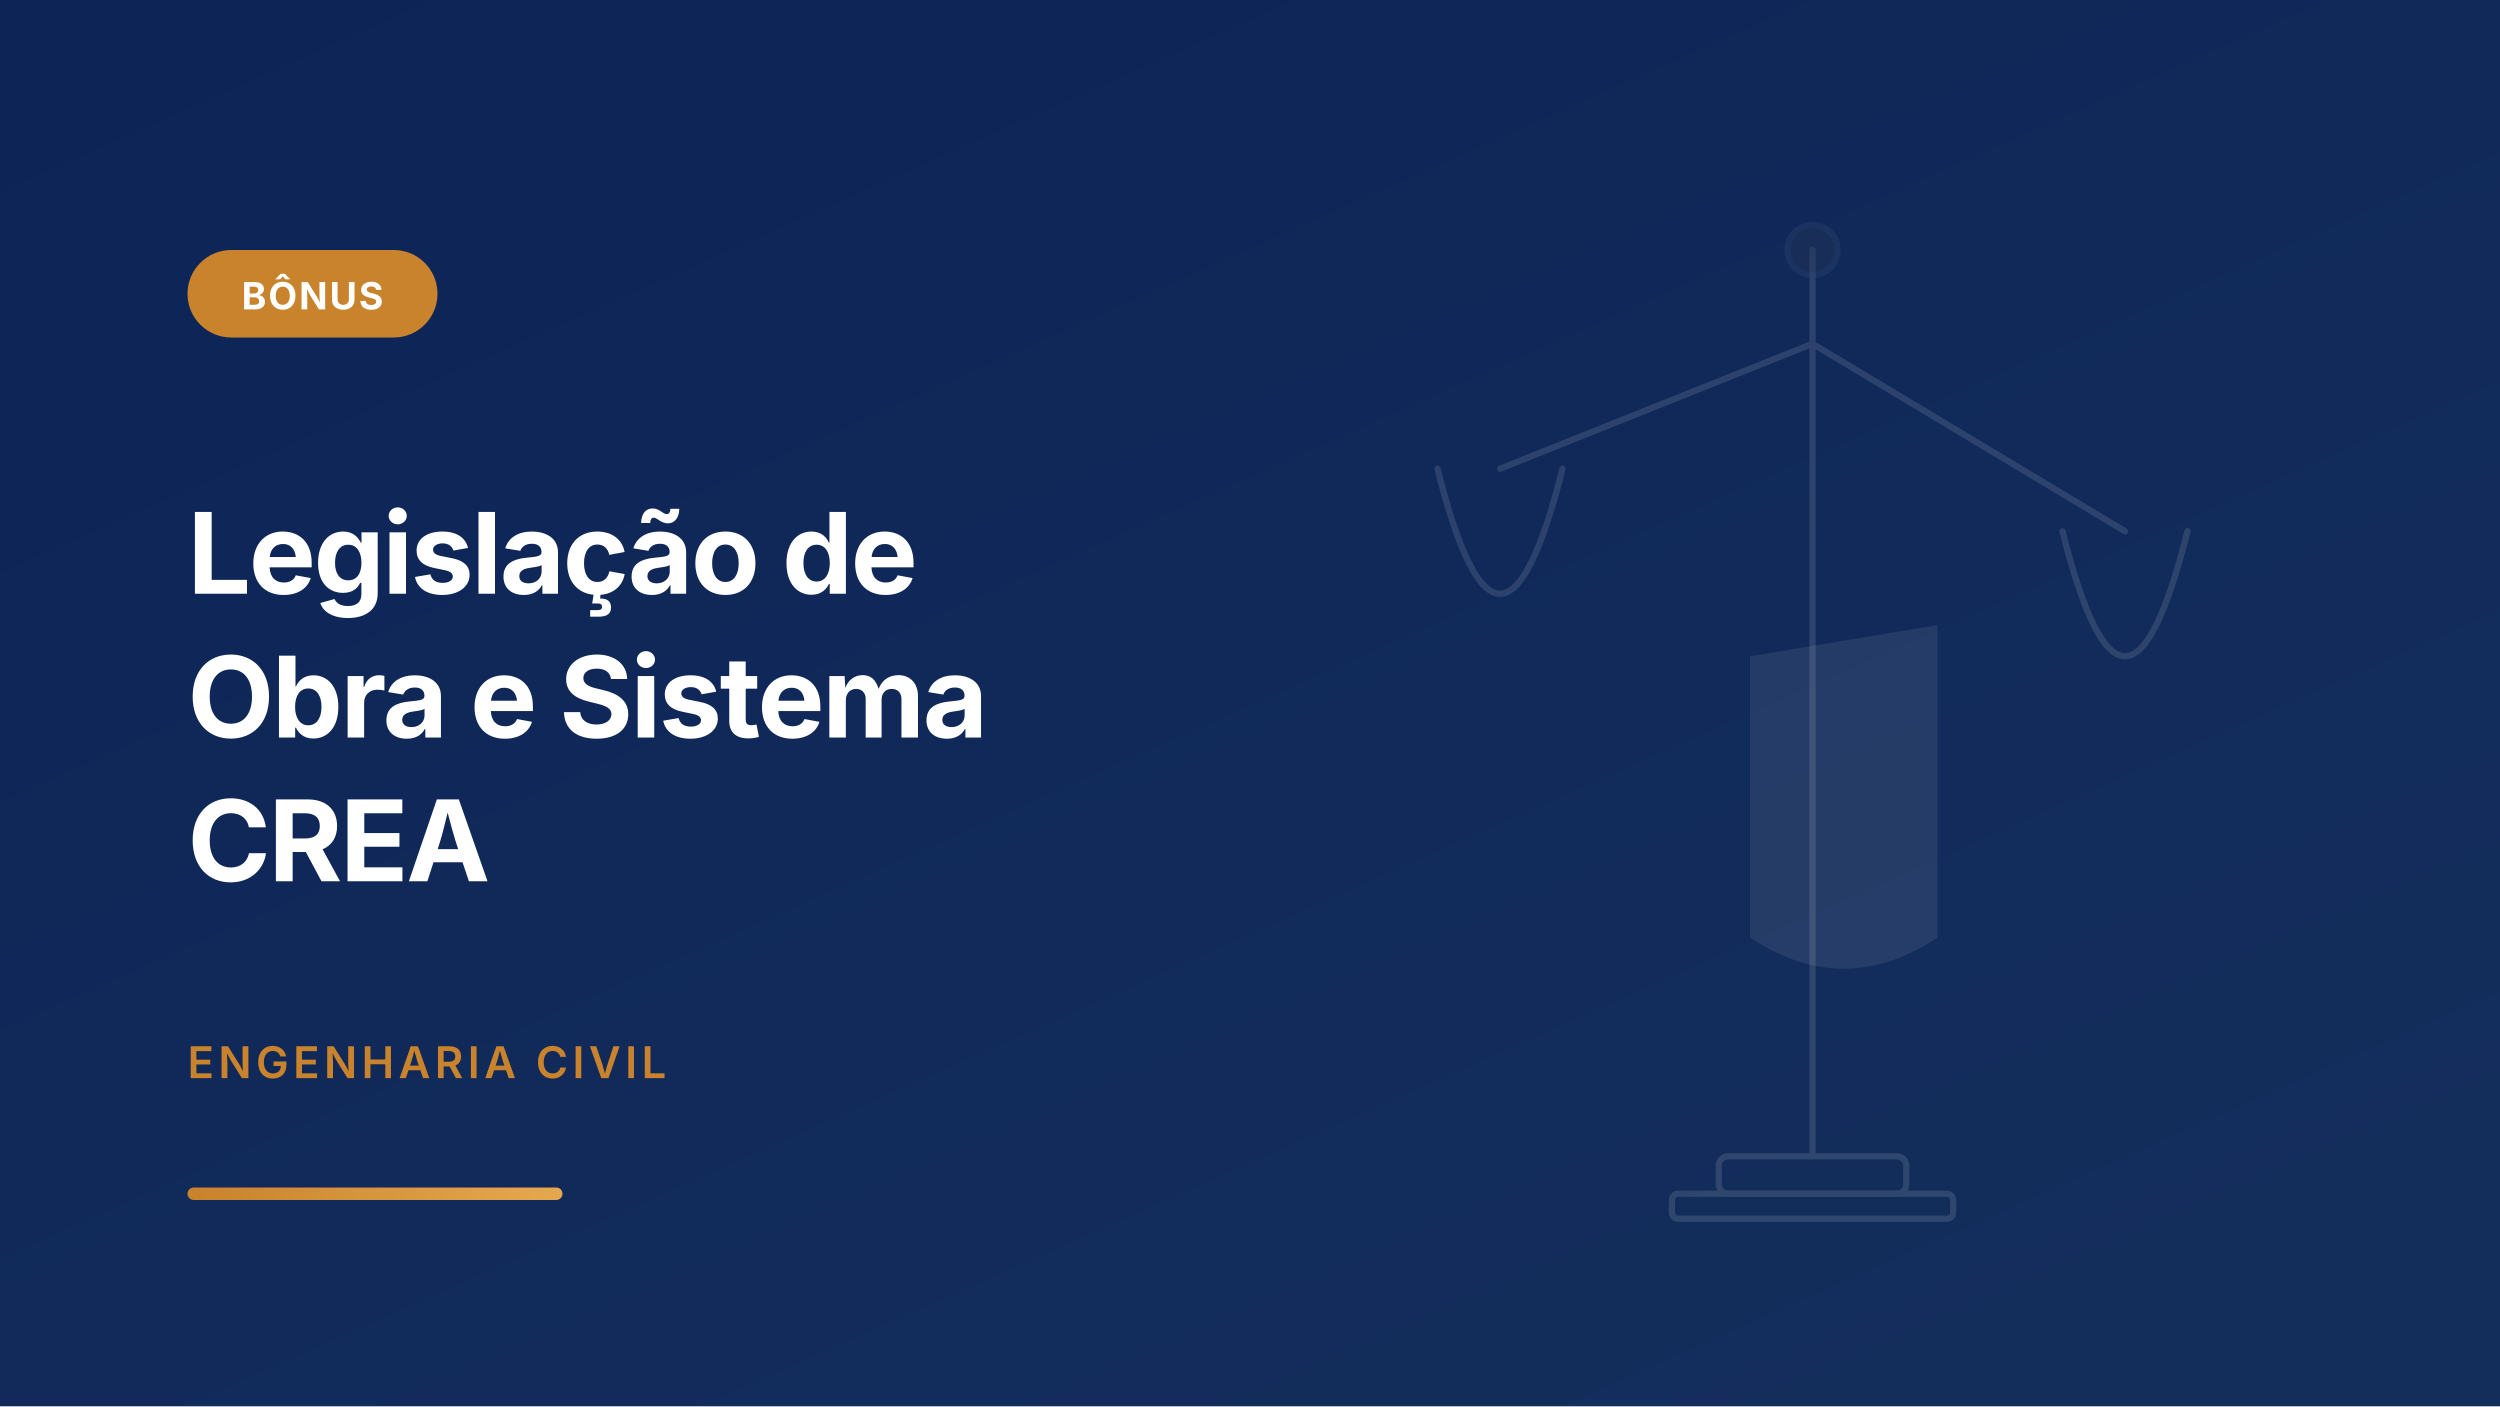
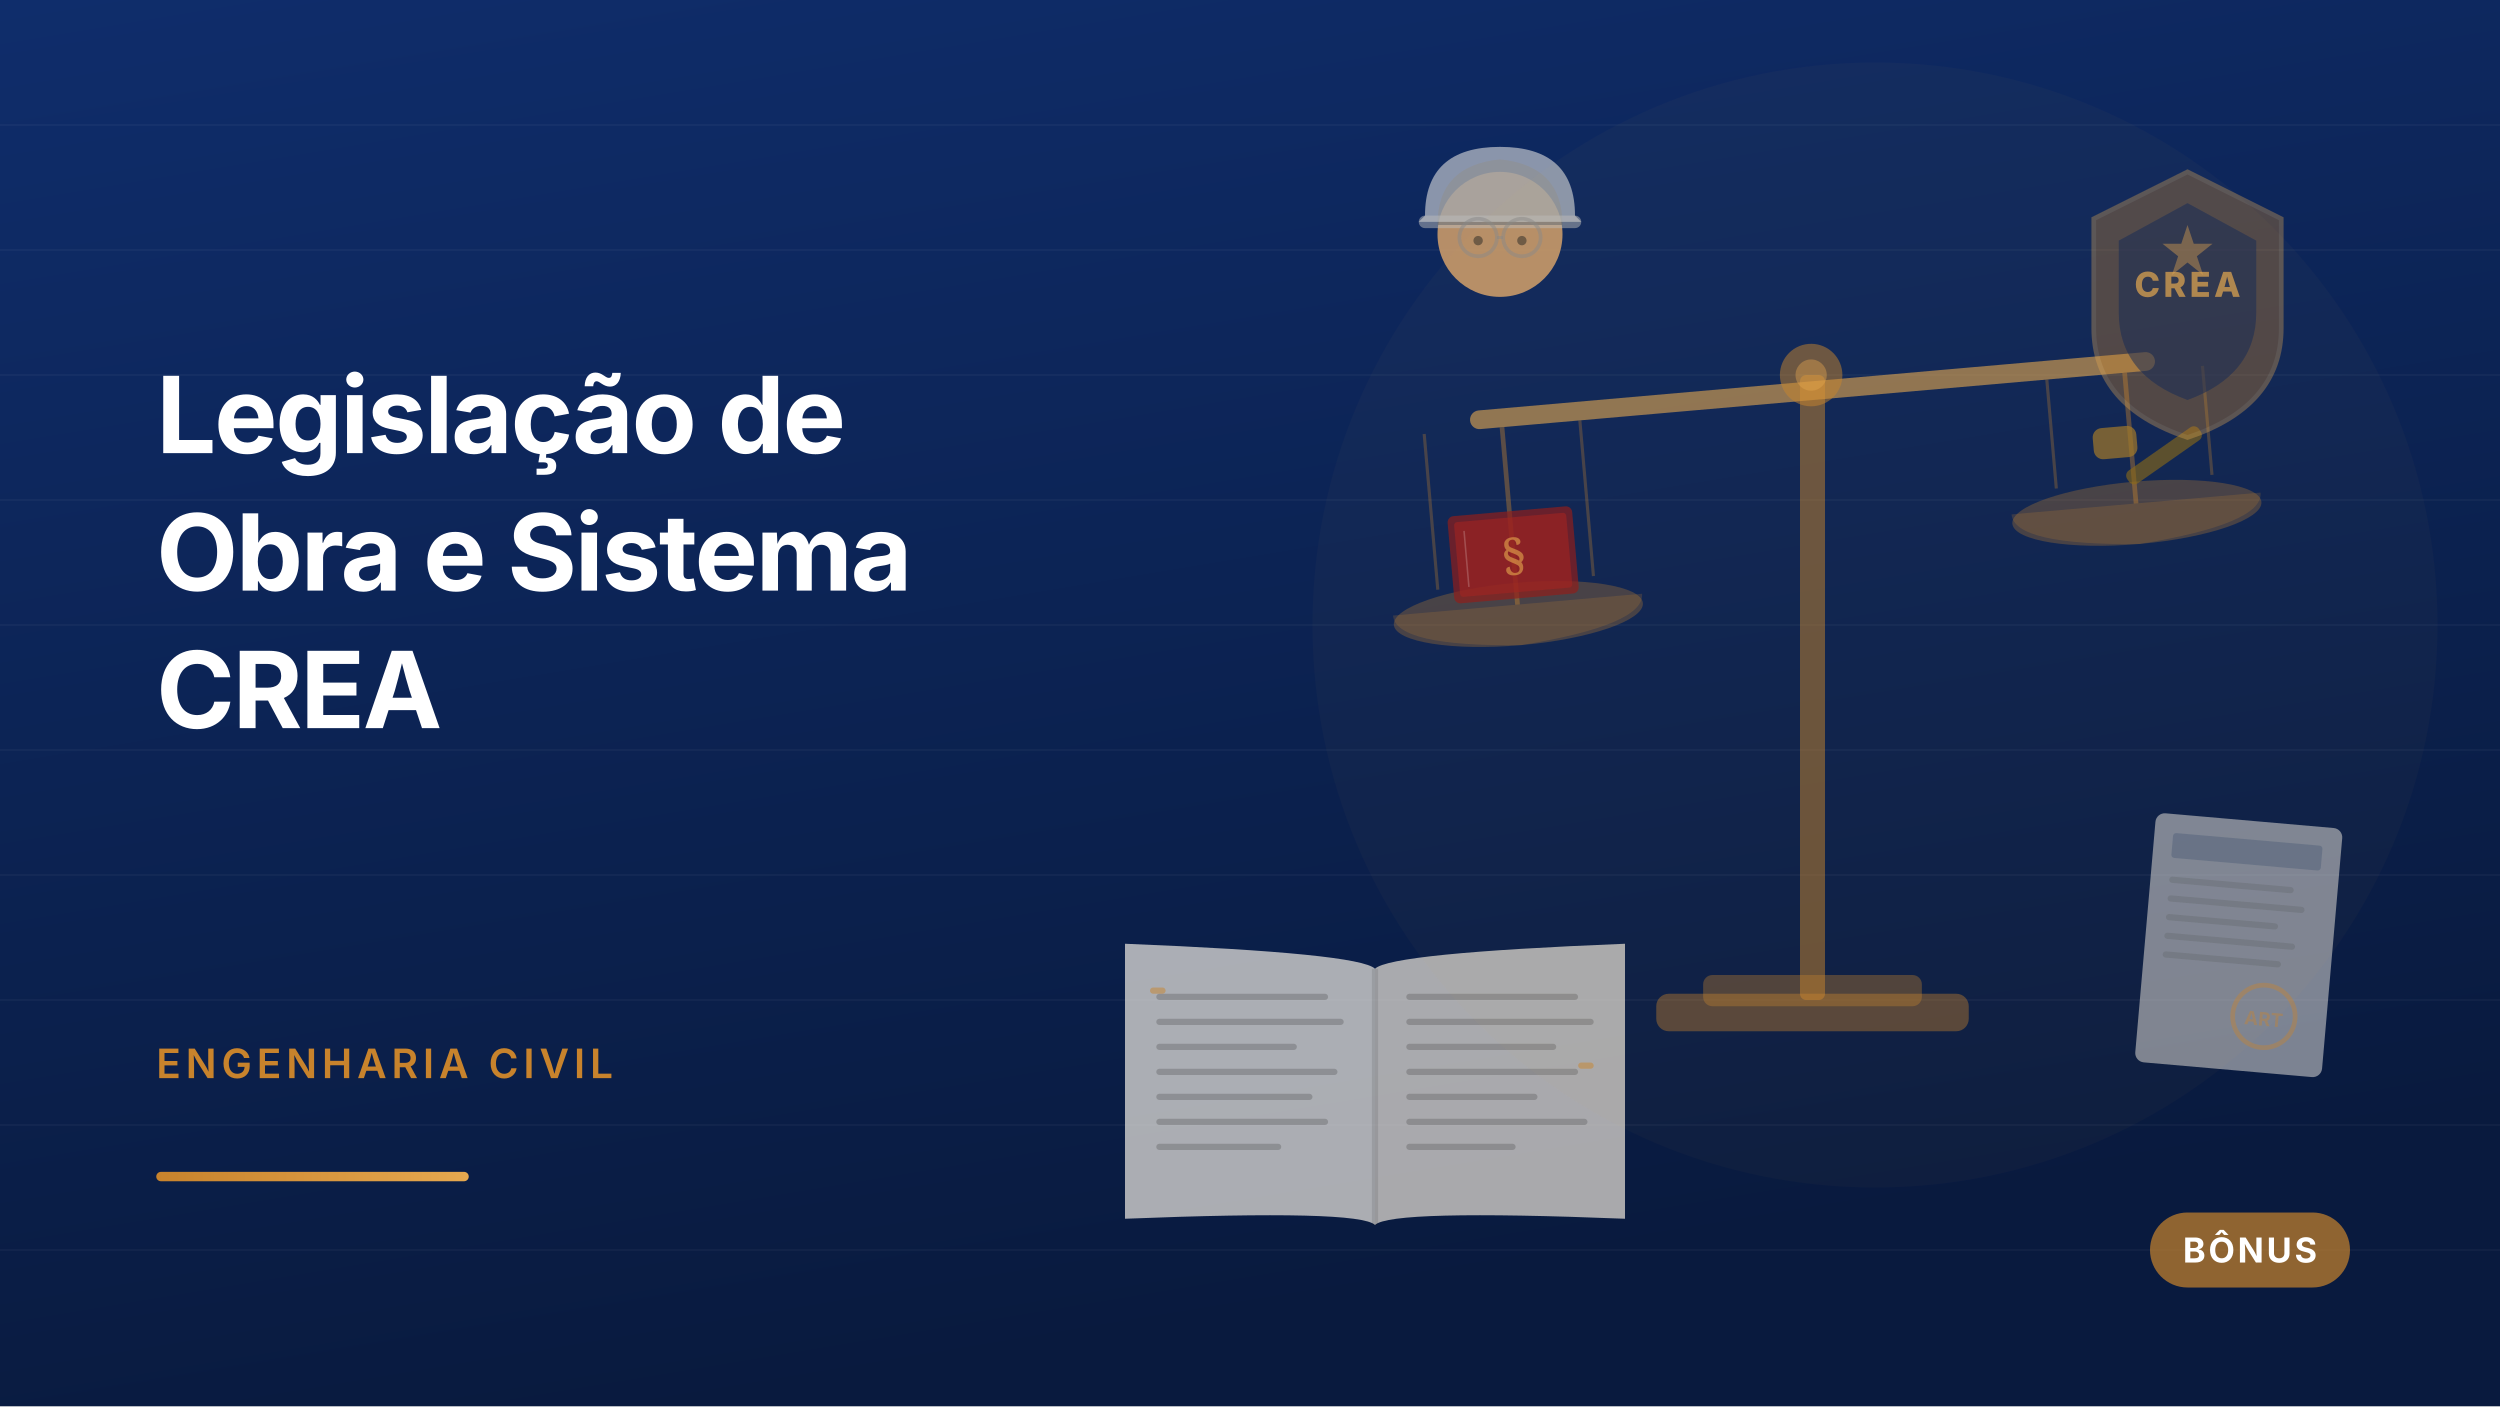
<svg xmlns="http://www.w3.org/2000/svg" viewBox="0 0 800 450" width="800" height="450">
  <defs>
-     <linearGradient id="bg3" x1="0" y1="0" x2="0.8" y2="1">
-       <stop offset="0%" stop-color="#0c2456" />
-       <stop offset="100%" stop-color="#142e5c" />
+     <linearGradient id="bg3" x1="0" y1="0" x2="0.3" y2="1">
+       <stop offset="0%" stop-color="#0f2d6b" />
+       <stop offset="100%" stop-color="#091a3e" />
    </linearGradient>
    <linearGradient id="gold3" x1="0" y1="0" x2="1" y2="0">
      <stop offset="0%" stop-color="#c8832c" />
      <stop offset="100%" stop-color="#e6a84f" />
    </linearGradient>
  </defs>
  <rect width="800" height="450" fill="url(#bg3)" />
-   <g transform="translate(450, 50)" opacity="0.12" fill="none" stroke="#fff" stroke-width="2" stroke-linecap="round" stroke-linejoin="round">
-     <line x1="130" y1="30" x2="130" y2="320" />
-     <rect x="100" y="320" width="60" height="12" rx="3" />
-     <rect x="85" y="332" width="90" height="8" rx="2" />
-     <line x1="130" y1="60" x2="30" y2="100" />
-     <path d="M 10 100 Q 30 180 50 100" />
-     <line x1="130" y1="60" x2="230" y2="120" />
-     <path d="M 210 120 Q 230 200 250 120" />
-     <circle cx="130" cy="30" r="8" fill="#c8832c" opacity="0.4" />
+   <g opacity="0.04" stroke="#fff" stroke-width="0.5" fill="none">
+     <line x1="0" y1="40" x2="800" y2="40" />
+     <line x1="0" y1="80" x2="800" y2="80" />
+     <line x1="0" y1="120" x2="800" y2="120" />
+     <line x1="0" y1="160" x2="800" y2="160" />
+     <line x1="0" y1="200" x2="800" y2="200" />
+     <line x1="0" y1="240" x2="800" y2="240" />
+     <line x1="0" y1="280" x2="800" y2="280" />
+     <line x1="0" y1="320" x2="800" y2="320" />
+     <line x1="0" y1="360" x2="800" y2="360" />
+     <line x1="0" y1="400" x2="800" y2="400" />
  </g>
-   <g transform="translate(560, 200)" opacity="0.08" fill="#fff">
-     <path d="M 0 10 L 60 0 L 60 100 Q 30 120 0 100 Z" />
+   <g transform="translate(580, 100)">
+     <rect x="-4" y="20" width="8" height="200" rx="2" fill="#c8832c" opacity="0.5" />
+     <rect x="-50" y="218" width="100" height="12" rx="4" fill="#c8832c" opacity="0.4" />
+     <rect x="-35" y="212" width="70" height="10" rx="3" fill="#c8832c" opacity="0.35" />
+     <g transform="rotate(-5, 0, 25)">
+       <rect x="-110" y="22" width="220" height="6" rx="3" fill="#e6a84f" opacity="0.6" />
+       <circle cx="0" cy="20" r="10" fill="#c8832c" opacity="0.5" />
+       <circle cx="0" cy="20" r="5" fill="#e6a84f" opacity="0.4" />
+       <g transform="translate(-100, 0)">
+         <line x1="0" y1="28" x2="0" y2="85" stroke="#c8832c" stroke-width="1.5" opacity="0.4" />
+         <line x1="-25" y1="28" x2="-25" y2="78" stroke="#c8832c" stroke-width="1" opacity="0.3" />
+         <line x1="25" y1="28" x2="25" y2="78" stroke="#c8832c" stroke-width="1" opacity="0.3" />
+         <ellipse cx="0" cy="88" rx="40" ry="10" fill="#c8832c" opacity="0.3" />
+         <path d="M -40 85 Q -40 95 0 98 Q 40 95 40 85" fill="#c8832c" opacity="0.2" />
+         <g transform="translate(-20, 55)">
+           <rect x="0" y="0" width="40" height="28" rx="2" fill="#8b1a1a" opacity="0.7" />
+           <rect x="2" y="2" width="36" height="24" rx="1" fill="#a02020" opacity="0.6" />
+           <line x1="5" y1="5" x2="5" y2="23" stroke="#fff" stroke-width="0.5" opacity="0.2" />
+           <text x="20" y="19" fill="#e6a84f" text-anchor="middle" font-family="serif" font-size="14" font-weight="700" opacity="0.6">§</text>
+         </g>
+       </g>
+       <g transform="translate(100, 0)">
+         <line x1="0" y1="28" x2="0" y2="70" stroke="#c8832c" stroke-width="1.5" opacity="0.4" />
+         <line x1="-25" y1="28" x2="-25" y2="63" stroke="#c8832c" stroke-width="1" opacity="0.3" />
+         <line x1="25" y1="28" x2="25" y2="63" stroke="#c8832c" stroke-width="1" opacity="0.3" />
+         <ellipse cx="0" cy="73" rx="40" ry="10" fill="#c8832c" opacity="0.3" />
+         <path d="M -40 70 Q -40 80 0 83 Q 40 80 40 70" fill="#c8832c" opacity="0.2" />
+         <g transform="translate(-12, 45)">
+           <rect x="8" y="8" width="28" height="5" rx="2" fill="#8b6914" opacity="0.6" transform="rotate(-30, 22, 10)" />
+           <rect x="0" y="0" width="14" height="10" rx="3" fill="#a07828" opacity="0.7" />
+         </g>
+       </g>
+     </g>
  </g>
-   <g transform="translate(60, 80)">
-     <rect x="0" y="0" width="80" height="28" rx="14" fill="#c8832c" />
-     <text x="40" y="19" fill="#fff" font-family="Inter,system-ui,sans-serif" font-size="12" font-weight="700" text-anchor="middle" letter-spacing="0.05em">BÔNUS</text>
+   <g transform="translate(440, 310)">
+     <path d="M 0 0 Q -5 -5 -80 -8 L -80 80 Q -5 77 0 82 Z" fill="#f0ebe3" opacity="0.7" />
+     <path d="M 0 0 Q 5 -5 80 -8 L 80 80 Q 5 77 0 82 Z" fill="#ede6da" opacity="0.7" />
+     <line x1="0" y1="0" x2="0" y2="82" stroke="#000" stroke-width="2" opacity="0.1" />
+     <g opacity="0.25" fill="#333">
+       <rect x="-70" y="8" width="55" height="2" rx="1" />
+       <rect x="-70" y="16" width="60" height="2" rx="1" />
+       <rect x="-70" y="24" width="45" height="2" rx="1" />
+       <rect x="-70" y="32" width="58" height="2" rx="1" />
+       <rect x="-70" y="40" width="50" height="2" rx="1" />
+       <rect x="-70" y="48" width="55" height="2" rx="1" />
+       <rect x="-70" y="56" width="40" height="2" rx="1" />
+     </g>
+     <g opacity="0.25" fill="#333">
+       <rect x="10" y="8" width="55" height="2" rx="1" />
+       <rect x="10" y="16" width="60" height="2" rx="1" />
+       <rect x="10" y="24" width="48" height="2" rx="1" />
+       <rect x="10" y="32" width="55" height="2" rx="1" />
+       <rect x="10" y="40" width="42" height="2" rx="1" />
+       <rect x="10" y="48" width="58" height="2" rx="1" />
+       <rect x="10" y="56" width="35" height="2" rx="1" />
+     </g>
+     <rect x="-72" y="6" width="5" height="2" rx="1" fill="#c8832c" opacity="0.5" />
+     <rect x="65" y="30" width="5" height="2" rx="1" fill="#c8832c" opacity="0.5" />
  </g>
-   <rect x="60" y="380" width="120" height="4" rx="2" fill="url(#gold3)" />
-   <text x="60" y="190" fill="#fff" font-family="Inter,system-ui,sans-serif" font-size="36" font-weight="700" letter-spacing="-0.02em">
-     <tspan x="60" dy="0">Legislação de</tspan>
-     <tspan x="60" dy="46">Obra e Sistema</tspan>
-     <tspan x="60" dy="46">CREA</tspan>
+   <g transform="translate(700, 90)">
+     <path d="M 0 -35 L 30 -20 L 30 15 Q 30 40 0 50 Q -30 40 -30 15 L -30 -20 Z" fill="#c8832c" stroke="#e6a84f" stroke-width="1.5" opacity="0.35" />
+     <path d="M 0 -25 L 22 -13 L 22 10 Q 22 30 0 38 Q -22 30 -22 10 L -22 -13 Z" fill="#0c2456" opacity="0.5" />
+     <text x="0" y="5" fill="#e6a84f" text-anchor="middle" font-family="Inter,system-ui,sans-serif" font-size="11" font-weight="800" letter-spacing="0.1em" opacity="0.7">CREA</text>
+     <polygon points="0,-18 2,-12 8,-12 3,-8 5,-2 0,-6 -5,-2 -3,-8 -8,-12 -2,-12" fill="#e6a84f" opacity="0.4" />
+   </g>
+   <g transform="translate(480, 75)">
+     <circle cx="0" cy="0" r="20" fill="#d4a06a" opacity="0.85" />
+     <path d="M -20 -3 Q -20 -22 0 -24 Q 20 -22 20 -3" fill="#1a1a1a" opacity="0.6" />
+     <path d="M -24 -6 Q -24 -28 0 -28 Q 24 -28 24 -6 L 26 -4 L -26 -4 Z" fill="#ddd" opacity="0.6" />
+     <rect x="-26" y="-6" width="52" height="4" rx="2" fill="#bbb" opacity="0.5" />
+     <circle cx="-7" cy="1" r="6" fill="none" stroke="#888" stroke-width="1.2" opacity="0.5" />
+     <circle cx="7" cy="1" r="6" fill="none" stroke="#888" stroke-width="1.2" opacity="0.5" />
+     <line x1="-1" y1="1" x2="1" y2="1" stroke="#888" stroke-width="1" opacity="0.5" />
+     <circle cx="-7" cy="2" r="1.5" fill="#222" opacity="0.5" />
+     <circle cx="7" cy="2" r="1.5" fill="#222" opacity="0.5" />
+   </g>
+   <g transform="translate(690, 260) rotate(5)">
+     <rect x="0" y="0" width="60" height="80" rx="3" fill="#f0ebe3" opacity="0.5" />
+     <rect x="6" y="6" width="48" height="8" rx="1" fill="#0c2456" opacity="0.2" />
+     <g opacity="0.15" fill="#333">
+       <rect x="6" y="20" width="40" height="2" rx="1" />
+       <rect x="6" y="26" width="44" height="2" rx="1" />
+       <rect x="6" y="32" width="36" height="2" rx="1" />
+       <rect x="6" y="38" width="42" height="2" rx="1" />
+       <rect x="6" y="44" width="38" height="2" rx="1" />
+     </g>
+     <circle cx="40" cy="62" r="10" fill="none" stroke="#c8832c" stroke-width="1.5" opacity="0.4" />
+     <text x="40" y="65" fill="#c8832c" text-anchor="middle" font-family="Inter,system-ui,sans-serif" font-size="6" font-weight="700" opacity="0.4">ART</text>
+   </g>
+   <g transform="translate(720, 400)">
+     <rect x="-32" y="-12" width="64" height="24" rx="12" fill="#c8832c" opacity="0.7" />
+     <text x="0" y="4" fill="#fff" text-anchor="middle" font-family="Inter,system-ui,sans-serif" font-size="11" font-weight="700" letter-spacing="0.08em">BÔNUS</text>
+   </g>
+   <rect x="50" y="375" width="100" height="3" rx="1.5" fill="url(#gold3)" />
+   <text x="50" y="345" fill="#c8832c" font-family="Inter,system-ui,sans-serif" font-size="13" font-weight="600" letter-spacing="0.12em">ENGENHARIA CIVIL</text>
+   <text fill="#fff" font-family="Inter,system-ui,sans-serif" font-size="34" font-weight="700" letter-spacing="-0.02em">
+     <tspan x="50" y="145">Legislação de</tspan>
+     <tspan x="50" dy="44">Obra e Sistema</tspan>
+     <tspan x="50" dy="44">CREA</tspan>
  </text>
-   <text x="60" y="345" fill="#c8832c" font-family="Inter,system-ui,sans-serif" font-size="14" font-weight="600" letter-spacing="0.1em">ENGENHARIA CIVIL</text>
+   <circle cx="600" cy="200" r="180" fill="#e6a84f" opacity="0.03" />
</svg>
